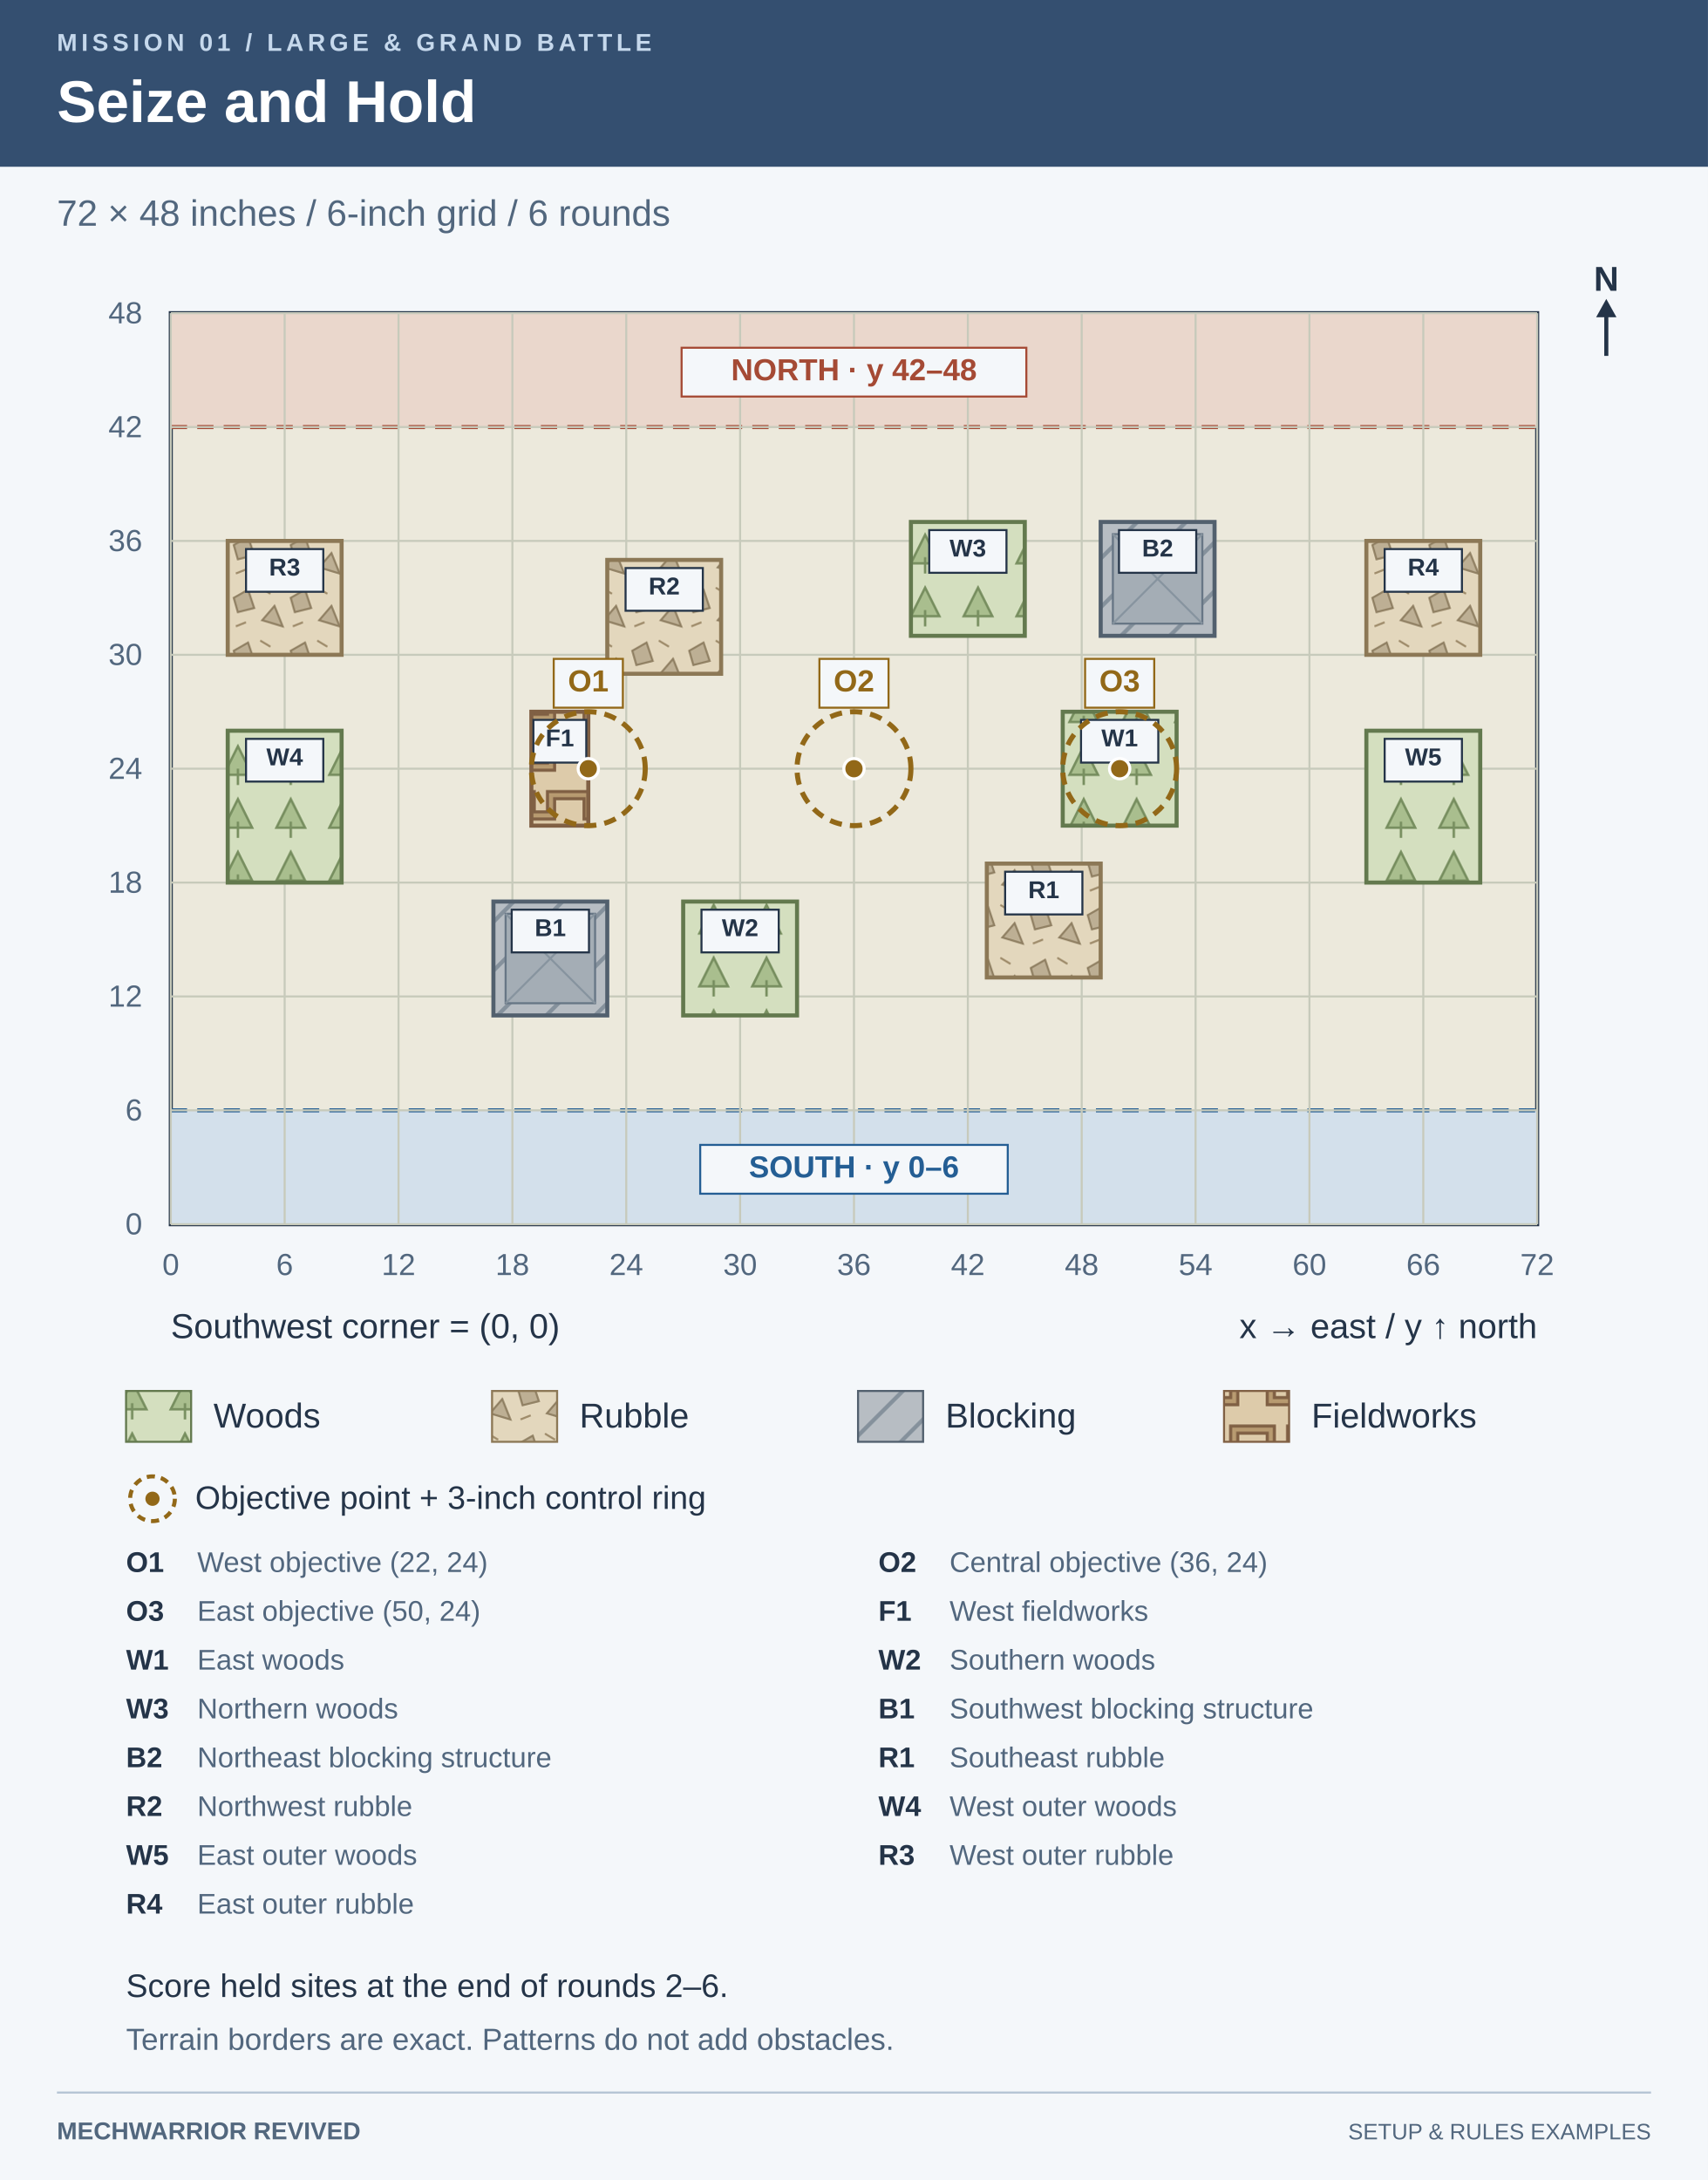
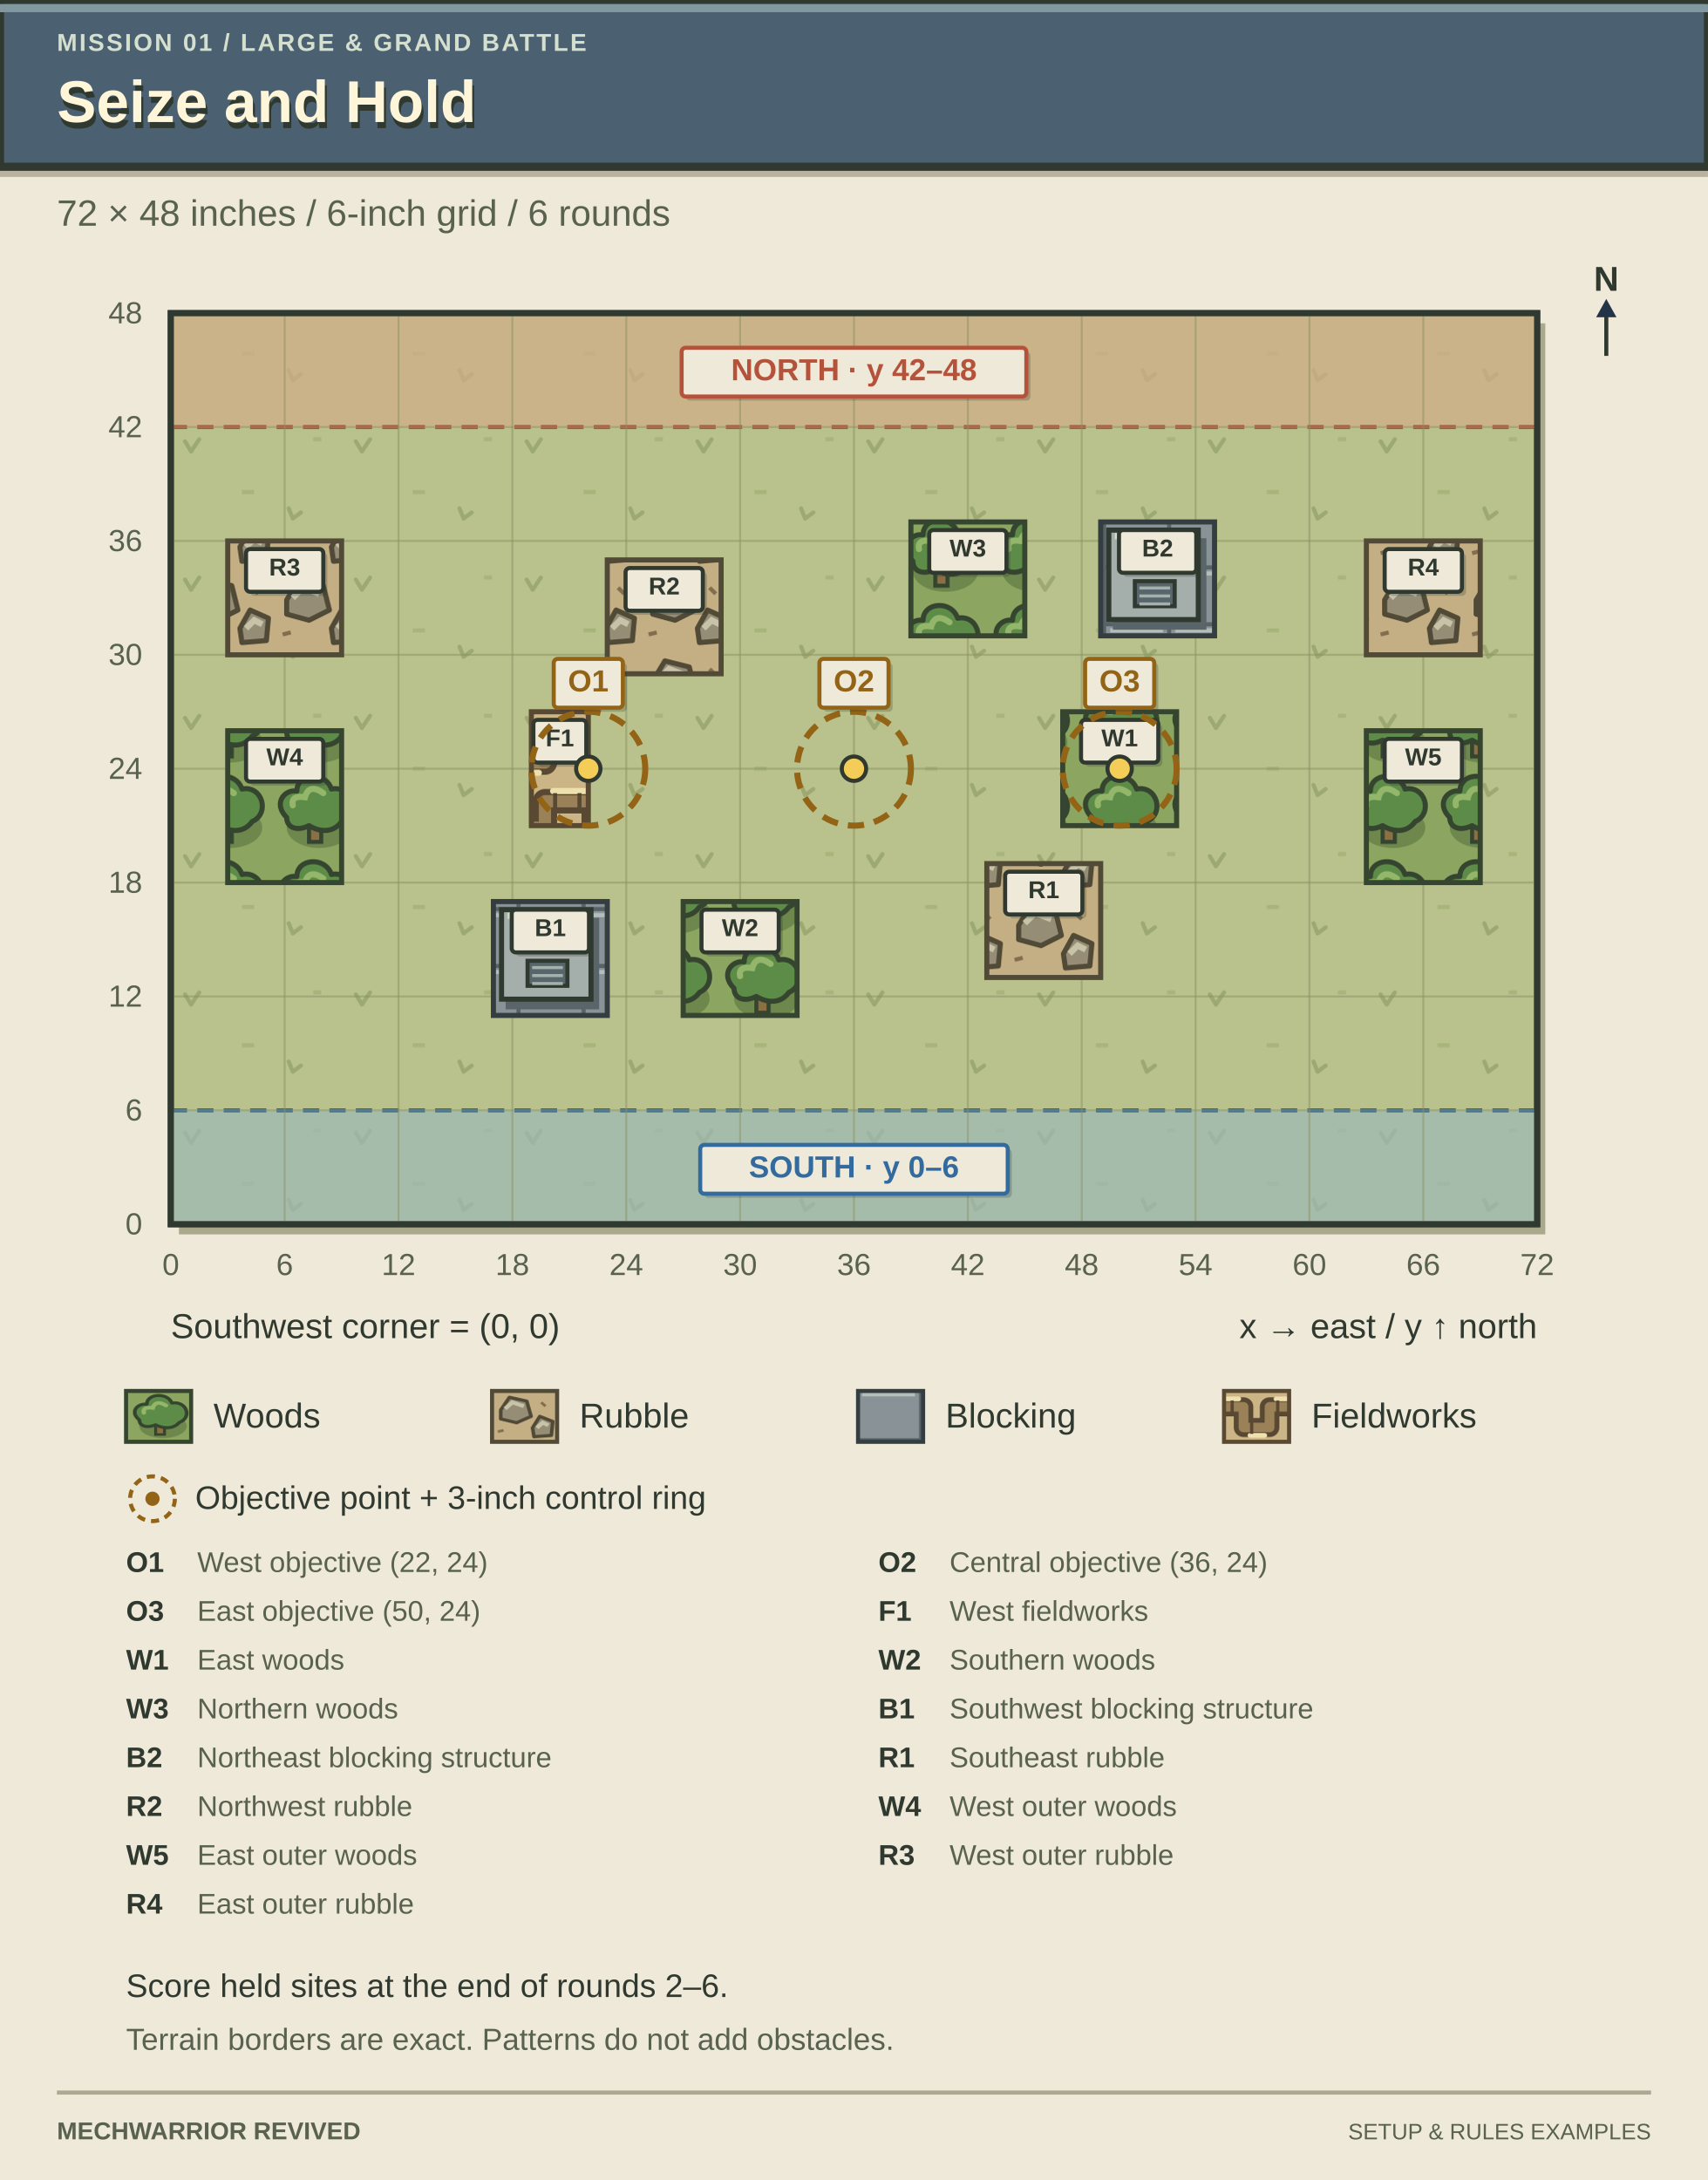
<svg xmlns="http://www.w3.org/2000/svg" width="840" height="1072" viewBox="0 0 840 1072" role="img" aria-labelledby="title desc">
  <defs>
-     <pattern id="woods" patternUnits="userSpaceOnUse" width="26" height="26">
-       <rect width="26" height="26" fill="#d4dfbf" />
-       <path d="M13 3L20 17H6Z M13 14V22" fill="#a9be8e" stroke="#788f60" stroke-width="1.2" />
-     </pattern>
-     <pattern id="rubble" patternUnits="userSpaceOnUse" width="28" height="26">
-       <rect width="28" height="26" fill="#e3d7bd" />
-       <path d="M3 8L10 4L13 13L5 15Z M17 19L23 12L27 22Z" fill="#bdaf94" stroke="#918164" />
-       <path d="M16 3L21 6M4 22L9 20" stroke="#9f8c6b" />
-     </pattern>
-     <pattern id="blocking" patternUnits="userSpaceOnUse" width="24" height="24">
-       <rect width="24" height="24" fill="#b7bdc3" />
-       <path d="M0 24L24 0M-6 6L6 -6M18 30L30 18" stroke="#85919c" stroke-width="2" />
-     </pattern>
-     <pattern id="fieldworks" patternUnits="userSpaceOnUse" width="28" height="24">
-       <rect width="28" height="24" fill="#ddcbaa" />
-       <path d="M0 7H9V17H19V7H28" fill="none" stroke="#806044" stroke-width="5" />
-       <path d="M0 7H9V17H19V7H28" fill="none" stroke="#b79a70" stroke-width="2" />
-     </pattern>
-     <pattern id="water" patternUnits="userSpaceOnUse" width="28" height="20">
-       <rect width="28" height="20" fill="#ccdde5" />
-       <path d="M0 10Q7 5 14 10T28 10" fill="none" stroke="#86a6b7" />
+     <pattern id="ground" patternUnits="userSpaceOnUse" width="84" height="68">
+       <rect width="84" height="68" fill="#b9c18c" />
+       <path d="M10 18l-3 -5m3 5l4 -6M60 51l-2 -5m2 5l4 -3" fill="none" stroke="#9ca971" stroke-width="2" stroke-linecap="round" />
+       <path d="M35 38h6M70 12h4" stroke="#a8b57a" stroke-width="2" />
+     </pattern>
+     <pattern id="woods" patternUnits="userSpaceOnUse" width="44" height="42">
+       <rect width="44" height="42" fill="#8ca661" />
+       <ellipse cx="25" cy="29" rx="16" ry="10" fill="#6e874d" />
+       <path d="M20 26v10h6V25" fill="#8b7045" stroke="#35452f" stroke-width="2" />
+       <path d="M9 24C2 17 8 10 14 11C14 2 28 1 31 10C41 8 45 22 36 26C31 33 23 30 20 28C14 31 9 29 9 24Z" fill="#5d8c48" stroke="#35452f" stroke-width="2.5" stroke-linejoin="round" />
+       <path d="M12 18Q11 13 18 14Q20 7 27 12" fill="none" stroke="#94b66a" stroke-width="3" stroke-linecap="round" />
+     </pattern>
+     <pattern id="rubble" patternUnits="userSpaceOnUse" width="45" height="40">
+       <rect width="45" height="40" fill="#c4ae83" />
+       <path d="M6 15L12 5L24 8L27 20L17 25L6 22Z M28 29L33 20L42 24L41 35L29 36Z" fill="#958d76" stroke="#514a37" stroke-width="2.5" stroke-linejoin="round" />
+       <path d="M9 14L14 9L22 12M31 29L35 25L39 27" fill="none" stroke="#c6c3a8" stroke-width="3" />
+       <path d="M4 32l4 -1M34 9l3 3" stroke="#806e4f" stroke-width="2" />
+     </pattern>
+     <pattern id="blocking" patternUnits="userSpaceOnUse" width="32" height="28">
+       <rect width="32" height="28" fill="#899397" />
+       <path d="M0 27H32M31 0V28" stroke="#576367" stroke-width="2" />
+       <path d="M2 2H28" stroke="#b5bdbb" stroke-width="2" />
+     </pattern>
+     <pattern id="fieldworks" patternUnits="userSpaceOnUse" width="40" height="32">
+       <rect width="40" height="32" fill="#cbb486" />
+       <path d="M0 10H12V23H28V10H40" fill="none" stroke="#594832" stroke-width="12" stroke-linejoin="round" />
+       <path d="M0 10H12V23H28V10H40" fill="none" stroke="#9a8158" stroke-width="6" stroke-linejoin="round" />
+       <path d="M0 5H9M16 28H25M32 5H40" stroke="#eee0ad" stroke-width="3" stroke-linecap="round" />
+       <path d="M5 6v8M17 19v8M33 6v8" stroke="#594832" stroke-width="2" />
+     </pattern>
+     <pattern id="water" patternUnits="userSpaceOnUse" width="40" height="30">
+       <rect width="40" height="30" fill="#83b0be" />
+       <path d="M4 10Q9 5 14 10T24 10M22 24Q27 19 32 24" fill="none" stroke="#c2dee0" stroke-width="3" stroke-linecap="round" />
    </pattern>
    <marker id="move-arrow" viewBox="0 0 10 10" refX="9" refY="5" markerWidth="6" markerHeight="6" orient="auto-start-reverse">
-       <path d="M0 0L10 5L0 10Z" fill="#245e94" />
+       <path d="M0 0L10 5L0 10Z" fill="#346b9e" />
    </marker>
    <marker id="sight-arrow" viewBox="0 0 10 10" refX="9" refY="5" markerWidth="6" markerHeight="6" orient="auto-start-reverse">
-       <path d="M0 0L10 5L0 10Z" fill="#926818" />
+       <path d="M0 0L10 5L0 10Z" fill="#946416" />
    </marker>
  </defs>
  <g font-family="Arial, Helvetica, sans-serif">
-     <rect x="0" y="0" width="840" height="1072" fill="#f4f7fa" stroke="none" />
-     <rect x="0" y="0" width="840" height="82" fill="#344f70" stroke="none" />
-     <text x="28" y="25" font-size="12" text-anchor="start" fill="#c5d8ec" font-weight="bold" letter-spacing="2">MISSION 01  /  LARGE &amp; GRAND BATTLE</text>
-     <text x="28" y="60" font-size="29" text-anchor="start" fill="white" font-weight="bold">Seize and Hold</text>
-     <text x="28" y="111" font-size="18" text-anchor="start" fill="#52677e" font-weight="normal">72 × 48 inches  /  6-inch grid  /  6 rounds</text>
-     <rect x="84" y="154" width="672" height="448" fill="#ece9dc" stroke="#243448" data-board-width="72" data-board-depth="48" data-scale="9.333333333333334" stroke-width="2" />
-     <rect x="84" y="546" width="672" height="56" fill="#d3e0eb" stroke="none" data-zone="south" data-low="0" data-high="6" />
-     <line x1="84" y1="546" x2="756" y2="546" stroke="#245e94" stroke-width="2" stroke-dasharray="8 5" />
-     <rect x="84" y="154" width="672" height="56" fill="#ead7cc" stroke="none" data-zone="north" data-low="42" data-high="48" />
-     <line x1="84" y1="210" x2="756" y2="210" stroke="#a54a35" stroke-width="2" stroke-dasharray="8 5" />
-     <line x1="84" y1="154" x2="84" y2="602" stroke="#c7cabb" stroke-width="1" />
-     <text x="84" y="627" font-size="15" text-anchor="middle" fill="#52677e" font-weight="normal">0</text>
-     <line x1="140" y1="154" x2="140" y2="602" stroke="#c7cabb" stroke-width="1" />
-     <text x="140" y="627" font-size="15" text-anchor="middle" fill="#52677e" font-weight="normal">6</text>
-     <line x1="196" y1="154" x2="196" y2="602" stroke="#c7cabb" stroke-width="1" />
-     <text x="196" y="627" font-size="15" text-anchor="middle" fill="#52677e" font-weight="normal">12</text>
-     <line x1="252" y1="154" x2="252" y2="602" stroke="#c7cabb" stroke-width="1" />
-     <text x="252" y="627" font-size="15" text-anchor="middle" fill="#52677e" font-weight="normal">18</text>
-     <line x1="308" y1="154" x2="308" y2="602" stroke="#c7cabb" stroke-width="1" />
-     <text x="308" y="627" font-size="15" text-anchor="middle" fill="#52677e" font-weight="normal">24</text>
-     <line x1="364" y1="154" x2="364" y2="602" stroke="#c7cabb" stroke-width="1" />
-     <text x="364" y="627" font-size="15" text-anchor="middle" fill="#52677e" font-weight="normal">30</text>
-     <line x1="420" y1="154" x2="420" y2="602" stroke="#c7cabb" stroke-width="1" />
-     <text x="420" y="627" font-size="15" text-anchor="middle" fill="#52677e" font-weight="normal">36</text>
-     <line x1="476" y1="154" x2="476" y2="602" stroke="#c7cabb" stroke-width="1" />
-     <text x="476" y="627" font-size="15" text-anchor="middle" fill="#52677e" font-weight="normal">42</text>
-     <line x1="532" y1="154" x2="532" y2="602" stroke="#c7cabb" stroke-width="1" />
-     <text x="532" y="627" font-size="15" text-anchor="middle" fill="#52677e" font-weight="normal">48</text>
-     <line x1="588" y1="154" x2="588" y2="602" stroke="#c7cabb" stroke-width="1" />
-     <text x="588" y="627" font-size="15" text-anchor="middle" fill="#52677e" font-weight="normal">54</text>
-     <line x1="644" y1="154" x2="644" y2="602" stroke="#c7cabb" stroke-width="1" />
-     <text x="644" y="627" font-size="15" text-anchor="middle" fill="#52677e" font-weight="normal">60</text>
-     <line x1="700" y1="154" x2="700" y2="602" stroke="#c7cabb" stroke-width="1" />
-     <text x="700" y="627" font-size="15" text-anchor="middle" fill="#52677e" font-weight="normal">66</text>
-     <line x1="756" y1="154" x2="756" y2="602" stroke="#c7cabb" stroke-width="1" />
-     <text x="756" y="627" font-size="15" text-anchor="middle" fill="#52677e" font-weight="normal">72</text>
-     <line x1="84" y1="602" x2="756" y2="602" stroke="#c7cabb" stroke-width="1" />
-     <text x="70" y="607" font-size="15" text-anchor="end" fill="#52677e" font-weight="normal">0</text>
-     <line x1="84" y1="546" x2="756" y2="546" stroke="#c7cabb" stroke-width="1" />
-     <text x="70" y="551" font-size="15" text-anchor="end" fill="#52677e" font-weight="normal">6</text>
-     <line x1="84" y1="490" x2="756" y2="490" stroke="#c7cabb" stroke-width="1" />
-     <text x="70" y="495" font-size="15" text-anchor="end" fill="#52677e" font-weight="normal">12</text>
-     <line x1="84" y1="434" x2="756" y2="434" stroke="#c7cabb" stroke-width="1" />
-     <text x="70" y="439" font-size="15" text-anchor="end" fill="#52677e" font-weight="normal">18</text>
-     <line x1="84" y1="378" x2="756" y2="378" stroke="#c7cabb" stroke-width="1" />
-     <text x="70" y="383" font-size="15" text-anchor="end" fill="#52677e" font-weight="normal">24</text>
-     <line x1="84" y1="322" x2="756" y2="322" stroke="#c7cabb" stroke-width="1" />
-     <text x="70" y="327" font-size="15" text-anchor="end" fill="#52677e" font-weight="normal">30</text>
-     <line x1="84" y1="266" x2="756" y2="266" stroke="#c7cabb" stroke-width="1" />
-     <text x="70" y="271" font-size="15" text-anchor="end" fill="#52677e" font-weight="normal">36</text>
-     <line x1="84" y1="210" x2="756" y2="210" stroke="#c7cabb" stroke-width="1" />
-     <text x="70" y="215" font-size="15" text-anchor="end" fill="#52677e" font-weight="normal">42</text>
-     <line x1="84" y1="154" x2="756" y2="154" stroke="#c7cabb" stroke-width="1" />
-     <text x="70" y="159" font-size="15" text-anchor="end" fill="#52677e" font-weight="normal">48</text>
-     <rect x="261.333" y="350" width="28" height="56" fill="url(#fieldworks)" stroke="#806044" stroke-width="2" data-terrain="F1" data-kind="fieldworks" />
-     <rect x="262.333" y="354" width="26" height="21" fill="#f4f7fa" stroke="#243448" stroke-width="1" />
-     <text x="275.333" y="367" font-size="12" text-anchor="middle" fill="#243448" font-weight="bold">F1</text>
-     <rect x="522.667" y="350" width="56" height="56" fill="url(#woods)" stroke="#63794e" stroke-width="2" data-terrain="W1" data-kind="woods" />
-     <rect x="531.667" y="354" width="38" height="21" fill="#f4f7fa" stroke="#243448" stroke-width="1" />
-     <text x="550.667" y="367" font-size="12" text-anchor="middle" fill="#243448" font-weight="bold">W1</text>
-     <rect x="336" y="443.333" width="56" height="56" fill="url(#woods)" stroke="#63794e" stroke-width="2" data-terrain="W2" data-kind="woods" />
-     <rect x="345" y="447.333" width="38" height="21" fill="#f4f7fa" stroke="#243448" stroke-width="1" />
-     <text x="364" y="460.333" font-size="12" text-anchor="middle" fill="#243448" font-weight="bold">W2</text>
-     <rect x="448" y="256.667" width="56" height="56" fill="url(#woods)" stroke="#63794e" stroke-width="2" data-terrain="W3" data-kind="woods" />
-     <rect x="457" y="260.667" width="38" height="21" fill="#f4f7fa" stroke="#243448" stroke-width="1" />
-     <text x="476" y="273.667" font-size="12" text-anchor="middle" fill="#243448" font-weight="bold">W3</text>
-     <rect x="242.667" y="443.333" width="56" height="56" fill="url(#blocking)" stroke="#52606e" stroke-width="2" data-terrain="B1" data-kind="blocking" />
-     <rect x="248.667" y="449.333" width="44" height="44" fill="#a4adb5" stroke="#677685" />
-     <line x1="248.667" y1="449.333" x2="292.667" y2="493.333" stroke="#87949f" stroke-width="1" />
-     <line x1="248.667" y1="493.333" x2="292.667" y2="449.333" stroke="#87949f" stroke-width="1" />
-     <rect x="251.667" y="447.333" width="38" height="21" fill="#f4f7fa" stroke="#243448" stroke-width="1" />
-     <text x="270.667" y="460.333" font-size="12" text-anchor="middle" fill="#243448" font-weight="bold">B1</text>
-     <rect x="541.333" y="256.667" width="56" height="56" fill="url(#blocking)" stroke="#52606e" stroke-width="2" data-terrain="B2" data-kind="blocking" />
-     <rect x="547.333" y="262.667" width="44" height="44" fill="#a4adb5" stroke="#677685" />
-     <line x1="547.333" y1="262.667" x2="591.333" y2="306.667" stroke="#87949f" stroke-width="1" />
-     <line x1="547.333" y1="306.667" x2="591.333" y2="262.667" stroke="#87949f" stroke-width="1" />
-     <rect x="550.333" y="260.667" width="38" height="21" fill="#f4f7fa" stroke="#243448" stroke-width="1" />
-     <text x="569.333" y="273.667" font-size="12" text-anchor="middle" fill="#243448" font-weight="bold">B2</text>
-     <rect x="485.333" y="424.667" width="56" height="56" fill="url(#rubble)" stroke="#8c7856" stroke-width="2" data-terrain="R1" data-kind="rubble" />
-     <rect x="494.333" y="428.667" width="38" height="21" fill="#f4f7fa" stroke="#243448" stroke-width="1" />
-     <text x="513.333" y="441.667" font-size="12" text-anchor="middle" fill="#243448" font-weight="bold">R1</text>
-     <rect x="298.667" y="275.333" width="56" height="56" fill="url(#rubble)" stroke="#8c7856" stroke-width="2" data-terrain="R2" data-kind="rubble" />
-     <rect x="307.667" y="279.333" width="38" height="21" fill="#f4f7fa" stroke="#243448" stroke-width="1" />
-     <text x="326.667" y="292.333" font-size="12" text-anchor="middle" fill="#243448" font-weight="bold">R2</text>
-     <rect x="112" y="359.333" width="56" height="74.667" fill="url(#woods)" stroke="#63794e" stroke-width="2" data-terrain="W4" data-kind="woods" />
-     <rect x="121" y="363.333" width="38" height="21" fill="#f4f7fa" stroke="#243448" stroke-width="1" />
-     <text x="140" y="376.333" font-size="12" text-anchor="middle" fill="#243448" font-weight="bold">W4</text>
-     <rect x="672" y="359.333" width="56" height="74.667" fill="url(#woods)" stroke="#63794e" stroke-width="2" data-terrain="W5" data-kind="woods" />
-     <rect x="681" y="363.333" width="38" height="21" fill="#f4f7fa" stroke="#243448" stroke-width="1" />
-     <text x="700" y="376.333" font-size="12" text-anchor="middle" fill="#243448" font-weight="bold">W5</text>
-     <rect x="112" y="266" width="56" height="56" fill="url(#rubble)" stroke="#8c7856" stroke-width="2" data-terrain="R3" data-kind="rubble" />
-     <rect x="121" y="270" width="38" height="21" fill="#f4f7fa" stroke="#243448" stroke-width="1" />
-     <text x="140" y="283" font-size="12" text-anchor="middle" fill="#243448" font-weight="bold">R3</text>
-     <rect x="672" y="266" width="56" height="56" fill="url(#rubble)" stroke="#8c7856" stroke-width="2" data-terrain="R4" data-kind="rubble" />
-     <rect x="681" y="270" width="38" height="21" fill="#f4f7fa" stroke="#243448" stroke-width="1" />
-     <text x="700" y="283" font-size="12" text-anchor="middle" fill="#243448" font-weight="bold">R4</text>
-     <rect x="344.375" y="563" width="151.25" height="24" fill="#f4f7fa" stroke="#245e94" stroke-width="1" />
-     <text x="420" y="579" font-size="15" text-anchor="middle" fill="#245e94" font-weight="bold">SOUTH  ·  y 0–6</text>
-     <rect x="335.225" y="171" width="169.55" height="24" fill="#f4f7fa" stroke="#a54a35" stroke-width="1" />
-     <text x="420" y="187" font-size="15" text-anchor="middle" fill="#a54a35" font-weight="bold">NORTH  ·  y 42–48</text>
-     <circle cx="289.333" cy="378" r="28" fill="none" stroke="#926818" stroke-width="2.5" stroke-dasharray="6 4" data-objective="O1" data-control-radius="3" />
-     <circle cx="289.333" cy="378" r="5" fill="#926818" stroke="white" stroke-width="1.5" />
-     <rect x="272.333" y="324" width="34" height="24" fill="#f4f7fa" stroke="#926818" stroke-width="1" />
-     <text x="289.333" y="340" font-size="15" text-anchor="middle" fill="#926818" font-weight="bold">O1</text>
-     <circle cx="420" cy="378" r="28" fill="none" stroke="#926818" stroke-width="2.5" stroke-dasharray="6 4" data-objective="O2" data-control-radius="3" />
-     <circle cx="420" cy="378" r="5" fill="#926818" stroke="white" stroke-width="1.5" />
-     <rect x="403" y="324" width="34" height="24" fill="#f4f7fa" stroke="#926818" stroke-width="1" />
-     <text x="420" y="340" font-size="15" text-anchor="middle" fill="#926818" font-weight="bold">O2</text>
-     <circle cx="550.667" cy="378" r="28" fill="none" stroke="#926818" stroke-width="2.5" stroke-dasharray="6 4" data-objective="O3" data-control-radius="3" />
-     <circle cx="550.667" cy="378" r="5" fill="#926818" stroke="white" stroke-width="1.5" />
-     <rect x="533.667" y="324" width="34" height="24" fill="#f4f7fa" stroke="#926818" stroke-width="1" />
-     <text x="550.667" y="340" font-size="15" text-anchor="middle" fill="#926818" font-weight="bold">O3</text>
-     <text x="790" y="143" font-size="17" text-anchor="middle" fill="#243448" font-weight="bold">N</text>
-     <line x1="790" y1="175" x2="790" y2="150" stroke="#243448" stroke-width="2" />
+     <rect x="0" y="0" width="840" height="1072" fill="#eee9d8" stroke="none" />
+     <rect x="0" y="5" width="840" height="82" fill="#b7b39e" stroke="none" />
+     <rect x="0" y="0" width="840" height="82" fill="#4b6171" stroke="#30392f" stroke-width="4" />
+     <line x1="0" y1="4" x2="840" y2="4" stroke="#8198a1" stroke-width="4" />
+     <text x="28" y="25" font-size="12" text-anchor="start" fill="#d5dfce" font-weight="bold" letter-spacing="1">MISSION 01  /  LARGE &amp; GRAND BATTLE</text>
+     <text x="29" y="63" font-size="29" text-anchor="start" fill="#30392f" font-weight="bold">Seize and Hold</text>
+     <text x="28" y="60" font-size="29" text-anchor="start" fill="#fff6d9" font-weight="bold">Seize and Hold</text>
+     <text x="28" y="111" font-size="18" text-anchor="start" fill="#59614f" font-weight="normal">72 × 48 inches  /  6-inch grid  /  6 rounds</text>
+     <rect x="88" y="159" width="672" height="448" fill="#aaa98c" stroke="none" />
+     <rect x="84" y="154" width="672" height="448" fill="url(#ground)" stroke="#30392f" data-board-width="72" data-board-depth="48" data-scale="9.333333333333334" stroke-width="3" />
+     <rect x="84" y="546" width="672" height="56" fill="#9eb9b8" stroke="none" data-zone="south" data-low="0" data-high="6" fill-opacity=".7" />
+     <line x1="84" y1="546" x2="756" y2="546" stroke="#346b9e" stroke-width="2" stroke-dasharray="8 5" />
+     <rect x="84" y="154" width="672" height="56" fill="#d4ad88" stroke="none" data-zone="north" data-low="42" data-high="48" fill-opacity=".7" />
+     <line x1="84" y1="210" x2="756" y2="210" stroke="#b5523c" stroke-width="2" stroke-dasharray="8 5" />
+     <line x1="84" y1="154" x2="84" y2="602" stroke="#899263" stroke-width="1" opacity=".5" />
+     <text x="84" y="627" font-size="15" text-anchor="middle" fill="#59614f" font-weight="normal">0</text>
+     <line x1="140" y1="154" x2="140" y2="602" stroke="#899263" stroke-width="1" opacity=".5" />
+     <text x="140" y="627" font-size="15" text-anchor="middle" fill="#59614f" font-weight="normal">6</text>
+     <line x1="196" y1="154" x2="196" y2="602" stroke="#899263" stroke-width="1" opacity=".5" />
+     <text x="196" y="627" font-size="15" text-anchor="middle" fill="#59614f" font-weight="normal">12</text>
+     <line x1="252" y1="154" x2="252" y2="602" stroke="#899263" stroke-width="1" opacity=".5" />
+     <text x="252" y="627" font-size="15" text-anchor="middle" fill="#59614f" font-weight="normal">18</text>
+     <line x1="308" y1="154" x2="308" y2="602" stroke="#899263" stroke-width="1" opacity=".5" />
+     <text x="308" y="627" font-size="15" text-anchor="middle" fill="#59614f" font-weight="normal">24</text>
+     <line x1="364" y1="154" x2="364" y2="602" stroke="#899263" stroke-width="1" opacity=".5" />
+     <text x="364" y="627" font-size="15" text-anchor="middle" fill="#59614f" font-weight="normal">30</text>
+     <line x1="420" y1="154" x2="420" y2="602" stroke="#899263" stroke-width="1" opacity=".5" />
+     <text x="420" y="627" font-size="15" text-anchor="middle" fill="#59614f" font-weight="normal">36</text>
+     <line x1="476" y1="154" x2="476" y2="602" stroke="#899263" stroke-width="1" opacity=".5" />
+     <text x="476" y="627" font-size="15" text-anchor="middle" fill="#59614f" font-weight="normal">42</text>
+     <line x1="532" y1="154" x2="532" y2="602" stroke="#899263" stroke-width="1" opacity=".5" />
+     <text x="532" y="627" font-size="15" text-anchor="middle" fill="#59614f" font-weight="normal">48</text>
+     <line x1="588" y1="154" x2="588" y2="602" stroke="#899263" stroke-width="1" opacity=".5" />
+     <text x="588" y="627" font-size="15" text-anchor="middle" fill="#59614f" font-weight="normal">54</text>
+     <line x1="644" y1="154" x2="644" y2="602" stroke="#899263" stroke-width="1" opacity=".5" />
+     <text x="644" y="627" font-size="15" text-anchor="middle" fill="#59614f" font-weight="normal">60</text>
+     <line x1="700" y1="154" x2="700" y2="602" stroke="#899263" stroke-width="1" opacity=".5" />
+     <text x="700" y="627" font-size="15" text-anchor="middle" fill="#59614f" font-weight="normal">66</text>
+     <line x1="756" y1="154" x2="756" y2="602" stroke="#899263" stroke-width="1" opacity=".5" />
+     <text x="756" y="627" font-size="15" text-anchor="middle" fill="#59614f" font-weight="normal">72</text>
+     <line x1="84" y1="602" x2="756" y2="602" stroke="#899263" stroke-width="1" opacity=".5" />
+     <text x="70" y="607" font-size="15" text-anchor="end" fill="#59614f" font-weight="normal">0</text>
+     <line x1="84" y1="546" x2="756" y2="546" stroke="#899263" stroke-width="1" opacity=".5" />
+     <text x="70" y="551" font-size="15" text-anchor="end" fill="#59614f" font-weight="normal">6</text>
+     <line x1="84" y1="490" x2="756" y2="490" stroke="#899263" stroke-width="1" opacity=".5" />
+     <text x="70" y="495" font-size="15" text-anchor="end" fill="#59614f" font-weight="normal">12</text>
+     <line x1="84" y1="434" x2="756" y2="434" stroke="#899263" stroke-width="1" opacity=".5" />
+     <text x="70" y="439" font-size="15" text-anchor="end" fill="#59614f" font-weight="normal">18</text>
+     <line x1="84" y1="378" x2="756" y2="378" stroke="#899263" stroke-width="1" opacity=".5" />
+     <text x="70" y="383" font-size="15" text-anchor="end" fill="#59614f" font-weight="normal">24</text>
+     <line x1="84" y1="322" x2="756" y2="322" stroke="#899263" stroke-width="1" opacity=".5" />
+     <text x="70" y="327" font-size="15" text-anchor="end" fill="#59614f" font-weight="normal">30</text>
+     <line x1="84" y1="266" x2="756" y2="266" stroke="#899263" stroke-width="1" opacity=".5" />
+     <text x="70" y="271" font-size="15" text-anchor="end" fill="#59614f" font-weight="normal">36</text>
+     <line x1="84" y1="210" x2="756" y2="210" stroke="#899263" stroke-width="1" opacity=".5" />
+     <text x="70" y="215" font-size="15" text-anchor="end" fill="#59614f" font-weight="normal">42</text>
+     <line x1="84" y1="154" x2="756" y2="154" stroke="#899263" stroke-width="1" opacity=".5" />
+     <text x="70" y="159" font-size="15" text-anchor="end" fill="#59614f" font-weight="normal">48</text>
+     <rect x="84" y="154" width="672" height="448" fill="none" stroke="#30392f" stroke-width="3" />
+     <rect x="261.333" y="350" width="28" height="56" fill="url(#fieldworks)" stroke="#594832" stroke-width="2.5" data-terrain="F1" data-kind="fieldworks" />
+     <rect x="264.333" y="356" width="26" height="21" fill="#30392f" stroke="none" opacity=".25" rx="2" />
+     <rect x="262.333" y="354" width="26" height="21" fill="#eee9d8" stroke="#30392f" stroke-width="2" rx="2" />
+     <text x="275.333" y="367" font-size="12" text-anchor="middle" fill="#30392f" font-weight="bold">F1</text>
+     <rect x="522.667" y="350" width="56" height="56" fill="url(#woods)" stroke="#35452f" stroke-width="2.5" data-terrain="W1" data-kind="woods" />
+     <rect x="533.667" y="356" width="38" height="21" fill="#30392f" stroke="none" opacity=".25" rx="2" />
+     <rect x="531.667" y="354" width="38" height="21" fill="#eee9d8" stroke="#30392f" stroke-width="2" rx="2" />
+     <text x="550.667" y="367" font-size="12" text-anchor="middle" fill="#30392f" font-weight="bold">W1</text>
+     <rect x="336" y="443.333" width="56" height="56" fill="url(#woods)" stroke="#35452f" stroke-width="2.5" data-terrain="W2" data-kind="woods" />
+     <rect x="347" y="449.333" width="38" height="21" fill="#30392f" stroke="none" opacity=".25" rx="2" />
+     <rect x="345" y="447.333" width="38" height="21" fill="#eee9d8" stroke="#30392f" stroke-width="2" rx="2" />
+     <text x="364" y="460.333" font-size="12" text-anchor="middle" fill="#30392f" font-weight="bold">W2</text>
+     <rect x="448" y="256.667" width="56" height="56" fill="url(#woods)" stroke="#35452f" stroke-width="2.5" data-terrain="W3" data-kind="woods" />
+     <rect x="459" y="262.667" width="38" height="21" fill="#30392f" stroke="none" opacity=".25" rx="2" />
+     <rect x="457" y="260.667" width="38" height="21" fill="#eee9d8" stroke="#30392f" stroke-width="2" rx="2" />
+     <text x="476" y="273.667" font-size="12" text-anchor="middle" fill="#30392f" font-weight="bold">W3</text>
+     <rect x="242.667" y="443.333" width="56" height="56" fill="url(#blocking)" stroke="#343d40" stroke-width="2.5" data-terrain="B1" data-kind="blocking" />
+     <rect x="248.667" y="451.333" width="46" height="45" fill="#596568" stroke="none" />
+     <rect x="246.667" y="447.333" width="44" height="44" fill="#a4afac" stroke="#30392f" stroke-width="2.5" />
+     <line x1="249.667" y1="450.333" x2="286.667" y2="450.333" stroke="#d6dbca" stroke-width="3" />
+     <rect x="259.467" y="472.453" width="19.6" height="12.32" fill="#58666b" stroke="#30392f" stroke-width="2" />
+     <line x1="261.707" y1="475.813" x2="276.827" y2="475.813" stroke="#a3b0ac" stroke-width="1.5" />
+     <line x1="261.707" y1="479.733" x2="276.827" y2="479.733" stroke="#a3b0ac" stroke-width="1.5" />
+     <line x1="261.707" y1="483.653" x2="276.827" y2="483.653" stroke="#a3b0ac" stroke-width="1.5" />
+     <rect x="253.667" y="449.333" width="38" height="21" fill="#30392f" stroke="none" opacity=".25" rx="2" />
+     <rect x="251.667" y="447.333" width="38" height="21" fill="#eee9d8" stroke="#30392f" stroke-width="2" rx="2" />
+     <text x="270.667" y="460.333" font-size="12" text-anchor="middle" fill="#30392f" font-weight="bold">B1</text>
+     <rect x="541.333" y="256.667" width="56" height="56" fill="url(#blocking)" stroke="#343d40" stroke-width="2.5" data-terrain="B2" data-kind="blocking" />
+     <rect x="547.333" y="264.667" width="46" height="45" fill="#596568" stroke="none" />
+     <rect x="545.333" y="260.667" width="44" height="44" fill="#a4afac" stroke="#30392f" stroke-width="2.5" />
+     <line x1="548.333" y1="263.667" x2="585.333" y2="263.667" stroke="#d6dbca" stroke-width="3" />
+     <rect x="558.133" y="285.787" width="19.6" height="12.32" fill="#58666b" stroke="#30392f" stroke-width="2" />
+     <line x1="560.373" y1="289.147" x2="575.493" y2="289.147" stroke="#a3b0ac" stroke-width="1.5" />
+     <line x1="560.373" y1="293.067" x2="575.493" y2="293.067" stroke="#a3b0ac" stroke-width="1.5" />
+     <line x1="560.373" y1="296.987" x2="575.493" y2="296.987" stroke="#a3b0ac" stroke-width="1.5" />
+     <rect x="552.333" y="262.667" width="38" height="21" fill="#30392f" stroke="none" opacity=".25" rx="2" />
+     <rect x="550.333" y="260.667" width="38" height="21" fill="#eee9d8" stroke="#30392f" stroke-width="2" rx="2" />
+     <text x="569.333" y="273.667" font-size="12" text-anchor="middle" fill="#30392f" font-weight="bold">B2</text>
+     <rect x="485.333" y="424.667" width="56" height="56" fill="url(#rubble)" stroke="#514a37" stroke-width="2.5" data-terrain="R1" data-kind="rubble" />
+     <rect x="496.333" y="430.667" width="38" height="21" fill="#30392f" stroke="none" opacity=".25" rx="2" />
+     <rect x="494.333" y="428.667" width="38" height="21" fill="#eee9d8" stroke="#30392f" stroke-width="2" rx="2" />
+     <text x="513.333" y="441.667" font-size="12" text-anchor="middle" fill="#30392f" font-weight="bold">R1</text>
+     <rect x="298.667" y="275.333" width="56" height="56" fill="url(#rubble)" stroke="#514a37" stroke-width="2.5" data-terrain="R2" data-kind="rubble" />
+     <rect x="309.667" y="281.333" width="38" height="21" fill="#30392f" stroke="none" opacity=".25" rx="2" />
+     <rect x="307.667" y="279.333" width="38" height="21" fill="#eee9d8" stroke="#30392f" stroke-width="2" rx="2" />
+     <text x="326.667" y="292.333" font-size="12" text-anchor="middle" fill="#30392f" font-weight="bold">R2</text>
+     <rect x="112" y="359.333" width="56" height="74.667" fill="url(#woods)" stroke="#35452f" stroke-width="2.5" data-terrain="W4" data-kind="woods" />
+     <rect x="123" y="365.333" width="38" height="21" fill="#30392f" stroke="none" opacity=".25" rx="2" />
+     <rect x="121" y="363.333" width="38" height="21" fill="#eee9d8" stroke="#30392f" stroke-width="2" rx="2" />
+     <text x="140" y="376.333" font-size="12" text-anchor="middle" fill="#30392f" font-weight="bold">W4</text>
+     <rect x="672" y="359.333" width="56" height="74.667" fill="url(#woods)" stroke="#35452f" stroke-width="2.5" data-terrain="W5" data-kind="woods" />
+     <rect x="683" y="365.333" width="38" height="21" fill="#30392f" stroke="none" opacity=".25" rx="2" />
+     <rect x="681" y="363.333" width="38" height="21" fill="#eee9d8" stroke="#30392f" stroke-width="2" rx="2" />
+     <text x="700" y="376.333" font-size="12" text-anchor="middle" fill="#30392f" font-weight="bold">W5</text>
+     <rect x="112" y="266" width="56" height="56" fill="url(#rubble)" stroke="#514a37" stroke-width="2.5" data-terrain="R3" data-kind="rubble" />
+     <rect x="123" y="272" width="38" height="21" fill="#30392f" stroke="none" opacity=".25" rx="2" />
+     <rect x="121" y="270" width="38" height="21" fill="#eee9d8" stroke="#30392f" stroke-width="2" rx="2" />
+     <text x="140" y="283" font-size="12" text-anchor="middle" fill="#30392f" font-weight="bold">R3</text>
+     <rect x="672" y="266" width="56" height="56" fill="url(#rubble)" stroke="#514a37" stroke-width="2.5" data-terrain="R4" data-kind="rubble" />
+     <rect x="683" y="272" width="38" height="21" fill="#30392f" stroke="none" opacity=".25" rx="2" />
+     <rect x="681" y="270" width="38" height="21" fill="#eee9d8" stroke="#30392f" stroke-width="2" rx="2" />
+     <text x="700" y="283" font-size="12" text-anchor="middle" fill="#30392f" font-weight="bold">R4</text>
+     <rect x="346.375" y="565" width="151.25" height="24" fill="#30392f" stroke="none" opacity=".25" rx="2" />
+     <rect x="344.375" y="563" width="151.25" height="24" fill="#eee9d8" stroke="#346b9e" stroke-width="2" rx="2" />
+     <text x="420" y="579" font-size="15" text-anchor="middle" fill="#346b9e" font-weight="bold">SOUTH  ·  y 0–6</text>
+     <rect x="337.225" y="173" width="169.55" height="24" fill="#30392f" stroke="none" opacity=".25" rx="2" />
+     <rect x="335.225" y="171" width="169.55" height="24" fill="#eee9d8" stroke="#b5523c" stroke-width="2" rx="2" />
+     <text x="420" y="187" font-size="15" text-anchor="middle" fill="#b5523c" font-weight="bold">NORTH  ·  y 42–48</text>
+     <circle cx="289.333" cy="378" r="28" fill="none" stroke="#946416" stroke-width="3" stroke-dasharray="8 5" data-objective="O1" data-control-radius="3" />
+     <circle cx="289.333" cy="378" r="6" fill="#f3cd58" stroke="#30392f" stroke-width="2" />
+     <rect x="274.333" y="326" width="34" height="24" fill="#30392f" stroke="none" opacity=".25" rx="2" />
+     <rect x="272.333" y="324" width="34" height="24" fill="#eee9d8" stroke="#946416" stroke-width="2" rx="2" />
+     <text x="289.333" y="340" font-size="15" text-anchor="middle" fill="#946416" font-weight="bold">O1</text>
+     <circle cx="420" cy="378" r="28" fill="none" stroke="#946416" stroke-width="3" stroke-dasharray="8 5" data-objective="O2" data-control-radius="3" />
+     <circle cx="420" cy="378" r="6" fill="#f3cd58" stroke="#30392f" stroke-width="2" />
+     <rect x="405" y="326" width="34" height="24" fill="#30392f" stroke="none" opacity=".25" rx="2" />
+     <rect x="403" y="324" width="34" height="24" fill="#eee9d8" stroke="#946416" stroke-width="2" rx="2" />
+     <text x="420" y="340" font-size="15" text-anchor="middle" fill="#946416" font-weight="bold">O2</text>
+     <circle cx="550.667" cy="378" r="28" fill="none" stroke="#946416" stroke-width="3" stroke-dasharray="8 5" data-objective="O3" data-control-radius="3" />
+     <circle cx="550.667" cy="378" r="6" fill="#f3cd58" stroke="#30392f" stroke-width="2" />
+     <rect x="535.667" y="326" width="34" height="24" fill="#30392f" stroke="none" opacity=".25" rx="2" />
+     <rect x="533.667" y="324" width="34" height="24" fill="#eee9d8" stroke="#946416" stroke-width="2" rx="2" />
+     <text x="550.667" y="340" font-size="15" text-anchor="middle" fill="#946416" font-weight="bold">O3</text>
+     <text x="790" y="143" font-size="17" text-anchor="middle" fill="#30392f" font-weight="bold">N</text>
+     <line x1="790" y1="175" x2="790" y2="150" stroke="#30392f" stroke-width="2" />
    <path d="M785 156L790 147L795 156Z" fill="#243448" />
-     <text x="84" y="658" font-size="17" text-anchor="start" fill="#243448" font-weight="normal">Southwest corner = (0, 0)</text>
-     <text x="756" y="658" font-size="17" text-anchor="end" fill="#243448" font-weight="normal">x → east   /   y ↑ north</text>
-     <rect x="62" y="684" width="32" height="25" fill="url(#woods)" stroke="#63794e" />
-     <text x="105" y="702" font-size="17" text-anchor="start" fill="#243448" font-weight="normal">Woods</text>
-     <rect x="242" y="684" width="32" height="25" fill="url(#rubble)" stroke="#8c7856" />
-     <text x="285" y="702" font-size="17" text-anchor="start" fill="#243448" font-weight="normal">Rubble</text>
-     <rect x="422" y="684" width="32" height="25" fill="url(#blocking)" stroke="#52606e" />
-     <text x="465" y="702" font-size="17" text-anchor="start" fill="#243448" font-weight="normal">Blocking</text>
-     <rect x="602" y="684" width="32" height="25" fill="url(#fieldworks)" stroke="#806044" />
-     <text x="645" y="702" font-size="17" text-anchor="start" fill="#243448" font-weight="normal">Fieldworks</text>
-     <circle cx="75" cy="737" r="11" fill="none" stroke="#926818" stroke-dasharray="4 3" stroke-width="2" />
-     <circle cx="75" cy="737" r="3" fill="#926818" stroke="#926818" />
-     <text x="96" y="742" font-size="16" text-anchor="start" fill="#243448" font-weight="normal">Objective point + 3-inch control ring</text>
-     <text x="62" y="773" font-size="14" text-anchor="start" fill="#243448" font-weight="bold">O1</text>
-     <text x="97" y="773" font-size="14" text-anchor="start" fill="#52677e" font-weight="normal">West objective (22, 24)</text>
-     <text x="432" y="773" font-size="14" text-anchor="start" fill="#243448" font-weight="bold">O2</text>
-     <text x="467" y="773" font-size="14" text-anchor="start" fill="#52677e" font-weight="normal">Central objective (36, 24)</text>
-     <text x="62" y="797" font-size="14" text-anchor="start" fill="#243448" font-weight="bold">O3</text>
-     <text x="97" y="797" font-size="14" text-anchor="start" fill="#52677e" font-weight="normal">East objective (50, 24)</text>
-     <text x="432" y="797" font-size="14" text-anchor="start" fill="#243448" font-weight="bold">F1</text>
-     <text x="467" y="797" font-size="14" text-anchor="start" fill="#52677e" font-weight="normal">West fieldworks</text>
-     <text x="62" y="821" font-size="14" text-anchor="start" fill="#243448" font-weight="bold">W1</text>
-     <text x="97" y="821" font-size="14" text-anchor="start" fill="#52677e" font-weight="normal">East woods</text>
-     <text x="432" y="821" font-size="14" text-anchor="start" fill="#243448" font-weight="bold">W2</text>
-     <text x="467" y="821" font-size="14" text-anchor="start" fill="#52677e" font-weight="normal">Southern woods</text>
-     <text x="62" y="845" font-size="14" text-anchor="start" fill="#243448" font-weight="bold">W3</text>
-     <text x="97" y="845" font-size="14" text-anchor="start" fill="#52677e" font-weight="normal">Northern woods</text>
-     <text x="432" y="845" font-size="14" text-anchor="start" fill="#243448" font-weight="bold">B1</text>
-     <text x="467" y="845" font-size="14" text-anchor="start" fill="#52677e" font-weight="normal">Southwest blocking structure</text>
-     <text x="62" y="869" font-size="14" text-anchor="start" fill="#243448" font-weight="bold">B2</text>
-     <text x="97" y="869" font-size="14" text-anchor="start" fill="#52677e" font-weight="normal">Northeast blocking structure</text>
-     <text x="432" y="869" font-size="14" text-anchor="start" fill="#243448" font-weight="bold">R1</text>
-     <text x="467" y="869" font-size="14" text-anchor="start" fill="#52677e" font-weight="normal">Southeast rubble</text>
-     <text x="62" y="893" font-size="14" text-anchor="start" fill="#243448" font-weight="bold">R2</text>
-     <text x="97" y="893" font-size="14" text-anchor="start" fill="#52677e" font-weight="normal">Northwest rubble</text>
-     <text x="432" y="893" font-size="14" text-anchor="start" fill="#243448" font-weight="bold">W4</text>
-     <text x="467" y="893" font-size="14" text-anchor="start" fill="#52677e" font-weight="normal">West outer woods</text>
-     <text x="62" y="917" font-size="14" text-anchor="start" fill="#243448" font-weight="bold">W5</text>
-     <text x="97" y="917" font-size="14" text-anchor="start" fill="#52677e" font-weight="normal">East outer woods</text>
-     <text x="432" y="917" font-size="14" text-anchor="start" fill="#243448" font-weight="bold">R3</text>
-     <text x="467" y="917" font-size="14" text-anchor="start" fill="#52677e" font-weight="normal">West outer rubble</text>
-     <text x="62" y="941" font-size="14" text-anchor="start" fill="#243448" font-weight="bold">R4</text>
-     <text x="97" y="941" font-size="14" text-anchor="start" fill="#52677e" font-weight="normal">East outer rubble</text>
-     <text x="62" y="982" font-size="16" text-anchor="start" fill="#243448" font-weight="normal">Score held sites at the end of rounds 2–6.</text>
-     <text x="62" y="1008" font-size="15" text-anchor="start" fill="#52677e" font-weight="normal">Terrain borders are exact. Patterns do not add obstacles.</text>
-     <line x1="28" y1="1029" x2="812" y2="1029" stroke="#b4c3d4" stroke-width="1" />
-     <text x="28" y="1052" font-size="12" text-anchor="start" fill="#52677e" font-weight="bold">MECHWARRIOR REVIVED</text>
-     <text x="812" y="1052" font-size="11" text-anchor="end" fill="#52677e" font-weight="normal">SETUP &amp; RULES EXAMPLES</text>
+     <text x="84" y="658" font-size="17" text-anchor="start" fill="#30392f" font-weight="normal">Southwest corner = (0, 0)</text>
+     <text x="756" y="658" font-size="17" text-anchor="end" fill="#30392f" font-weight="normal">x → east   /   y ↑ north</text>
+     <svg x="62" y="684" width="32" height="25" viewBox="0 0 44 42" preserveAspectRatio="none">
+       <rect x="0" y="0" width="44" height="42" fill="url(#woods)" stroke="none" />
+     </svg>
+     <rect x="62" y="684" width="32" height="25" fill="none" stroke="#35452f" stroke-width="2" />
+     <text x="105" y="702" font-size="17" text-anchor="start" fill="#30392f" font-weight="normal">Woods</text>
+     <svg x="242" y="684" width="32" height="25" viewBox="0 0 45 40" preserveAspectRatio="none">
+       <rect x="0" y="0" width="45" height="40" fill="url(#rubble)" stroke="none" />
+     </svg>
+     <rect x="242" y="684" width="32" height="25" fill="none" stroke="#514a37" stroke-width="2" />
+     <text x="285" y="702" font-size="17" text-anchor="start" fill="#30392f" font-weight="normal">Rubble</text>
+     <svg x="422" y="684" width="32" height="25" viewBox="0 0 32 28" preserveAspectRatio="none">
+       <rect x="0" y="0" width="32" height="28" fill="url(#blocking)" stroke="none" />
+     </svg>
+     <rect x="422" y="684" width="32" height="25" fill="none" stroke="#343d40" stroke-width="2" />
+     <text x="465" y="702" font-size="17" text-anchor="start" fill="#30392f" font-weight="normal">Blocking</text>
+     <svg x="602" y="684" width="32" height="25" viewBox="0 0 40 32" preserveAspectRatio="none">
+       <rect x="0" y="0" width="40" height="32" fill="url(#fieldworks)" stroke="none" />
+     </svg>
+     <rect x="602" y="684" width="32" height="25" fill="none" stroke="#594832" stroke-width="2" />
+     <text x="645" y="702" font-size="17" text-anchor="start" fill="#30392f" font-weight="normal">Fieldworks</text>
+     <circle cx="75" cy="737" r="11" fill="none" stroke="#946416" stroke-dasharray="4 3" stroke-width="2" />
+     <circle cx="75" cy="737" r="3" fill="#946416" stroke="#946416" />
+     <text x="96" y="742" font-size="16" text-anchor="start" fill="#30392f" font-weight="normal">Objective point + 3-inch control ring</text>
+     <text x="62" y="773" font-size="14" text-anchor="start" fill="#30392f" font-weight="bold">O1</text>
+     <text x="97" y="773" font-size="14" text-anchor="start" fill="#59614f" font-weight="normal">West objective (22, 24)</text>
+     <text x="432" y="773" font-size="14" text-anchor="start" fill="#30392f" font-weight="bold">O2</text>
+     <text x="467" y="773" font-size="14" text-anchor="start" fill="#59614f" font-weight="normal">Central objective (36, 24)</text>
+     <text x="62" y="797" font-size="14" text-anchor="start" fill="#30392f" font-weight="bold">O3</text>
+     <text x="97" y="797" font-size="14" text-anchor="start" fill="#59614f" font-weight="normal">East objective (50, 24)</text>
+     <text x="432" y="797" font-size="14" text-anchor="start" fill="#30392f" font-weight="bold">F1</text>
+     <text x="467" y="797" font-size="14" text-anchor="start" fill="#59614f" font-weight="normal">West fieldworks</text>
+     <text x="62" y="821" font-size="14" text-anchor="start" fill="#30392f" font-weight="bold">W1</text>
+     <text x="97" y="821" font-size="14" text-anchor="start" fill="#59614f" font-weight="normal">East woods</text>
+     <text x="432" y="821" font-size="14" text-anchor="start" fill="#30392f" font-weight="bold">W2</text>
+     <text x="467" y="821" font-size="14" text-anchor="start" fill="#59614f" font-weight="normal">Southern woods</text>
+     <text x="62" y="845" font-size="14" text-anchor="start" fill="#30392f" font-weight="bold">W3</text>
+     <text x="97" y="845" font-size="14" text-anchor="start" fill="#59614f" font-weight="normal">Northern woods</text>
+     <text x="432" y="845" font-size="14" text-anchor="start" fill="#30392f" font-weight="bold">B1</text>
+     <text x="467" y="845" font-size="14" text-anchor="start" fill="#59614f" font-weight="normal">Southwest blocking structure</text>
+     <text x="62" y="869" font-size="14" text-anchor="start" fill="#30392f" font-weight="bold">B2</text>
+     <text x="97" y="869" font-size="14" text-anchor="start" fill="#59614f" font-weight="normal">Northeast blocking structure</text>
+     <text x="432" y="869" font-size="14" text-anchor="start" fill="#30392f" font-weight="bold">R1</text>
+     <text x="467" y="869" font-size="14" text-anchor="start" fill="#59614f" font-weight="normal">Southeast rubble</text>
+     <text x="62" y="893" font-size="14" text-anchor="start" fill="#30392f" font-weight="bold">R2</text>
+     <text x="97" y="893" font-size="14" text-anchor="start" fill="#59614f" font-weight="normal">Northwest rubble</text>
+     <text x="432" y="893" font-size="14" text-anchor="start" fill="#30392f" font-weight="bold">W4</text>
+     <text x="467" y="893" font-size="14" text-anchor="start" fill="#59614f" font-weight="normal">West outer woods</text>
+     <text x="62" y="917" font-size="14" text-anchor="start" fill="#30392f" font-weight="bold">W5</text>
+     <text x="97" y="917" font-size="14" text-anchor="start" fill="#59614f" font-weight="normal">East outer woods</text>
+     <text x="432" y="917" font-size="14" text-anchor="start" fill="#30392f" font-weight="bold">R3</text>
+     <text x="467" y="917" font-size="14" text-anchor="start" fill="#59614f" font-weight="normal">West outer rubble</text>
+     <text x="62" y="941" font-size="14" text-anchor="start" fill="#30392f" font-weight="bold">R4</text>
+     <text x="97" y="941" font-size="14" text-anchor="start" fill="#59614f" font-weight="normal">East outer rubble</text>
+     <text x="62" y="982" font-size="16" text-anchor="start" fill="#30392f" font-weight="normal">Score held sites at the end of rounds 2–6.</text>
+     <text x="62" y="1008" font-size="15" text-anchor="start" fill="#59614f" font-weight="normal">Terrain borders are exact. Patterns do not add obstacles.</text>
+     <line x1="28" y1="1029" x2="812" y2="1029" stroke="#aaa991" stroke-width="2" />
+     <text x="28" y="1052" font-size="12" text-anchor="start" fill="#59614f" font-weight="bold">MECHWARRIOR REVIVED</text>
+     <text x="812" y="1052" font-size="11" text-anchor="end" fill="#59614f" font-weight="normal">SETUP &amp; RULES EXAMPLES</text>
  </g>
</svg>
